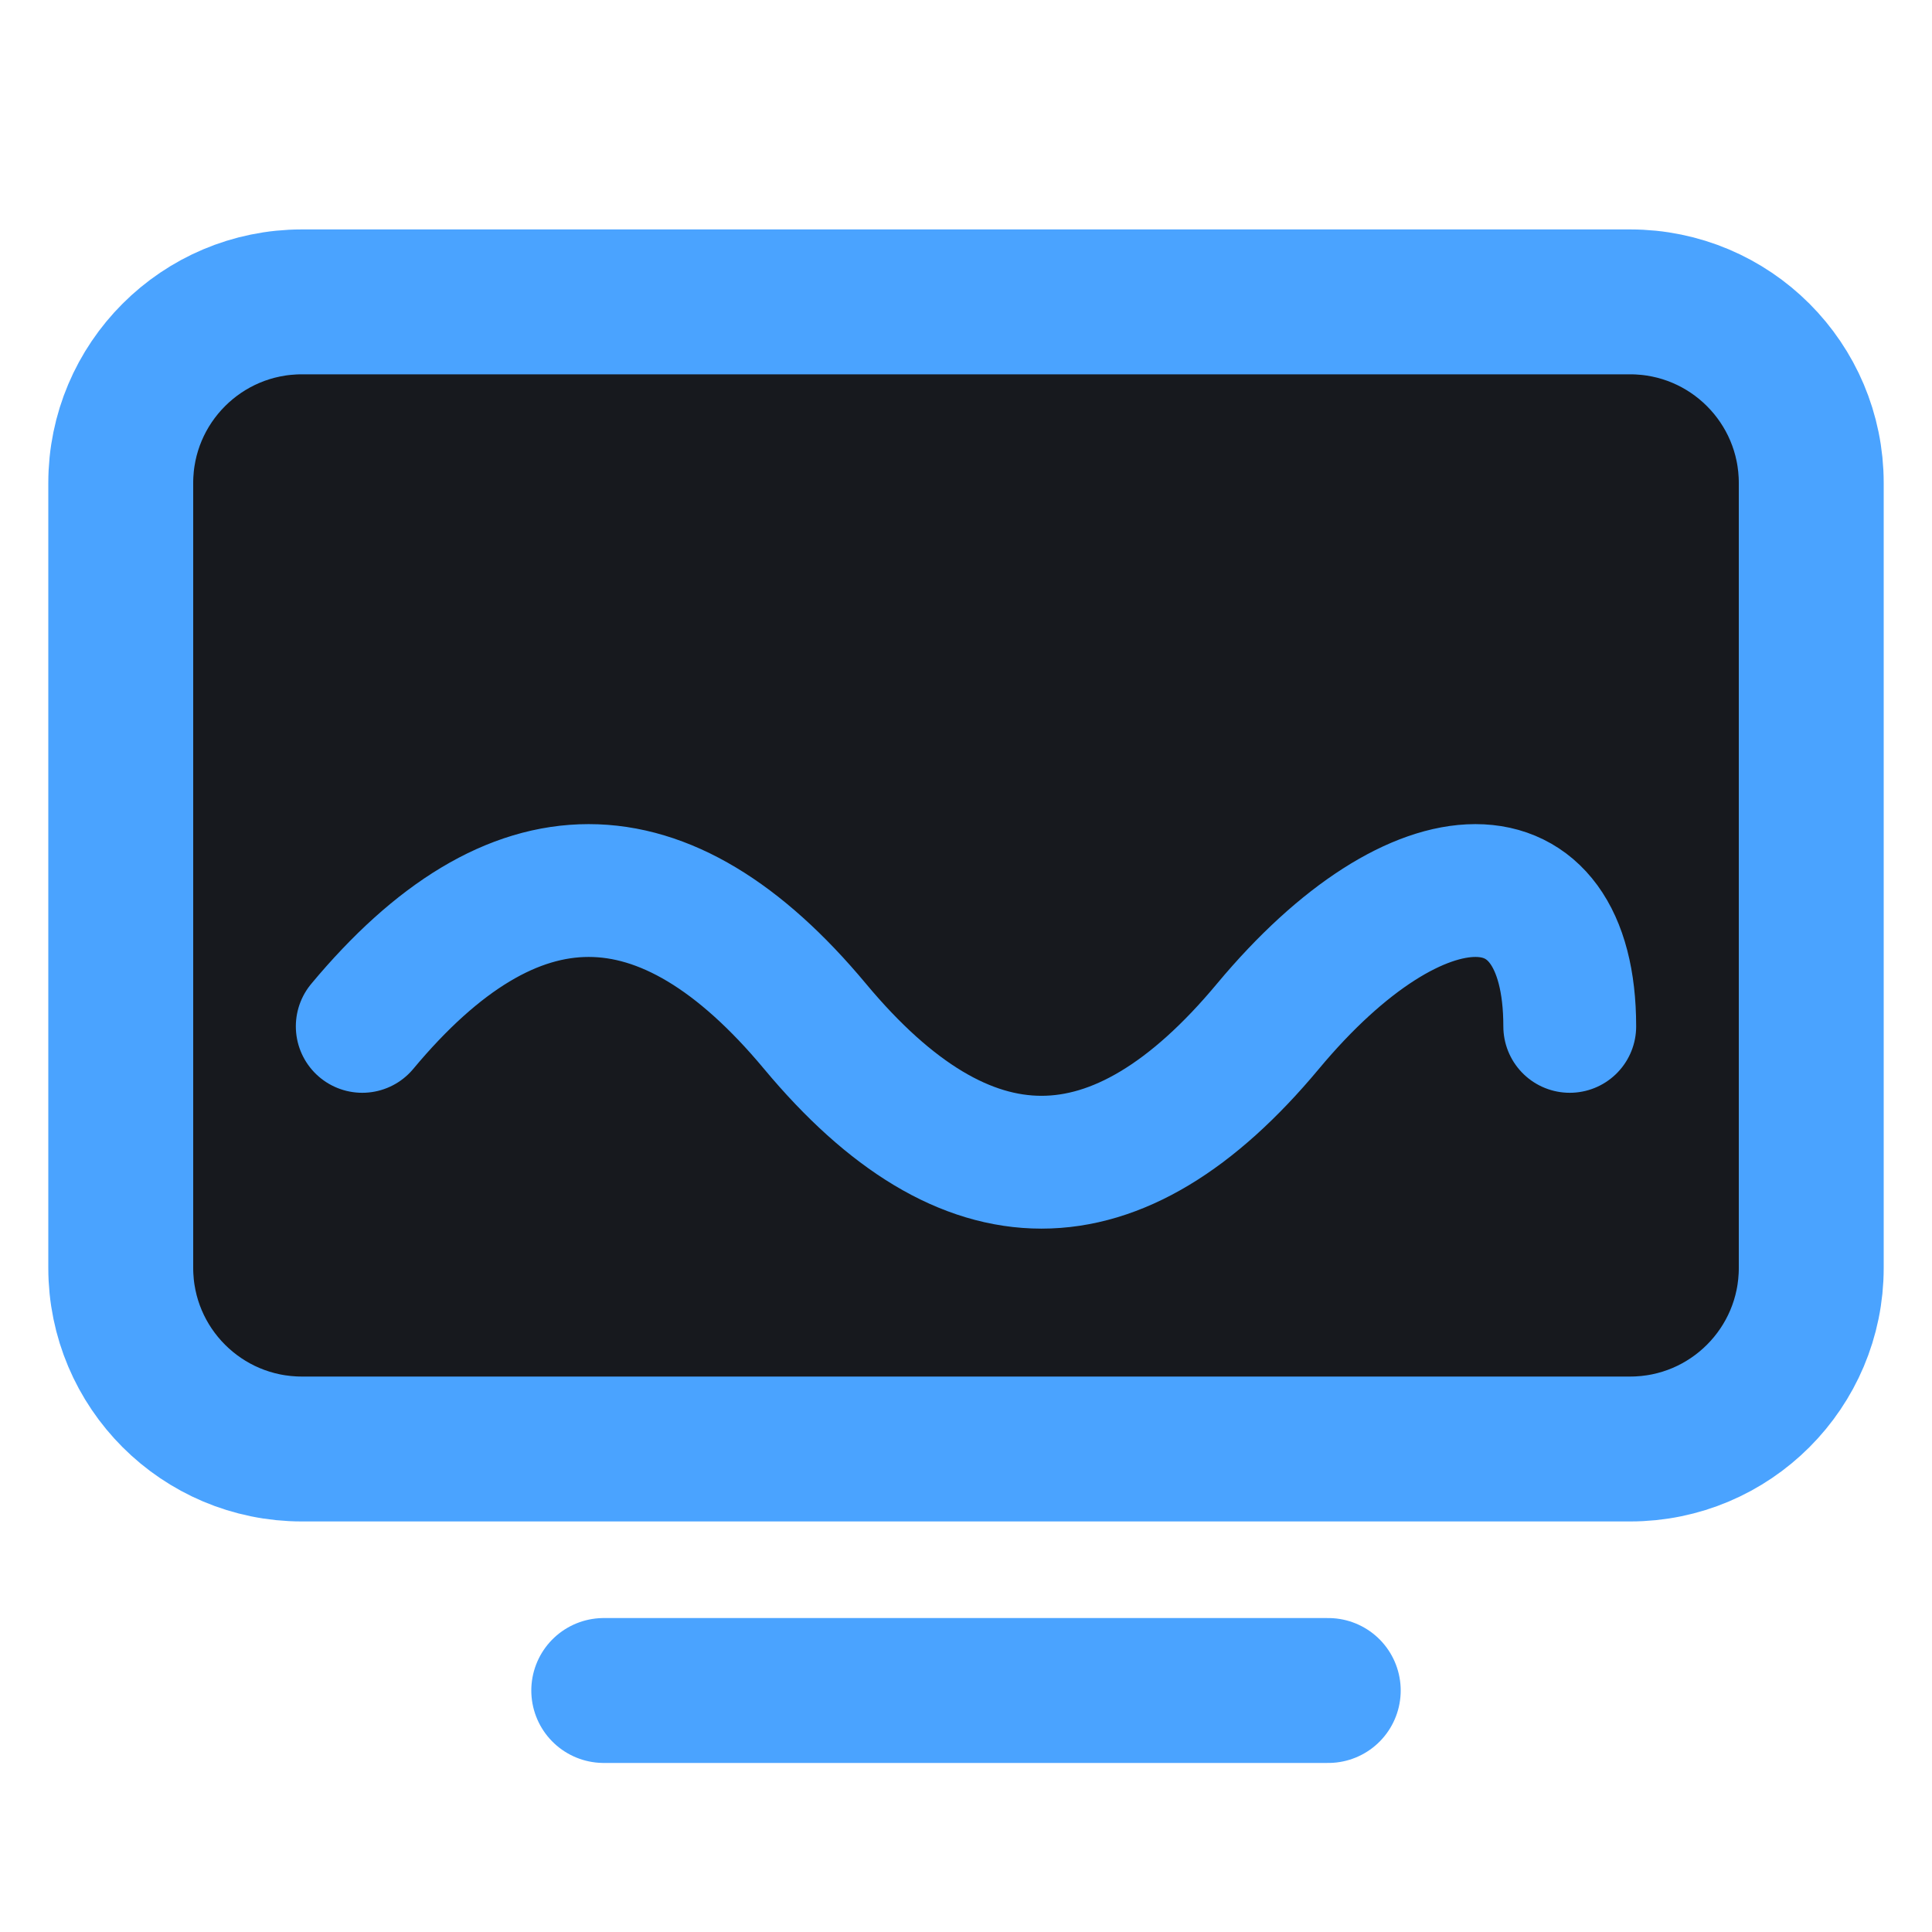
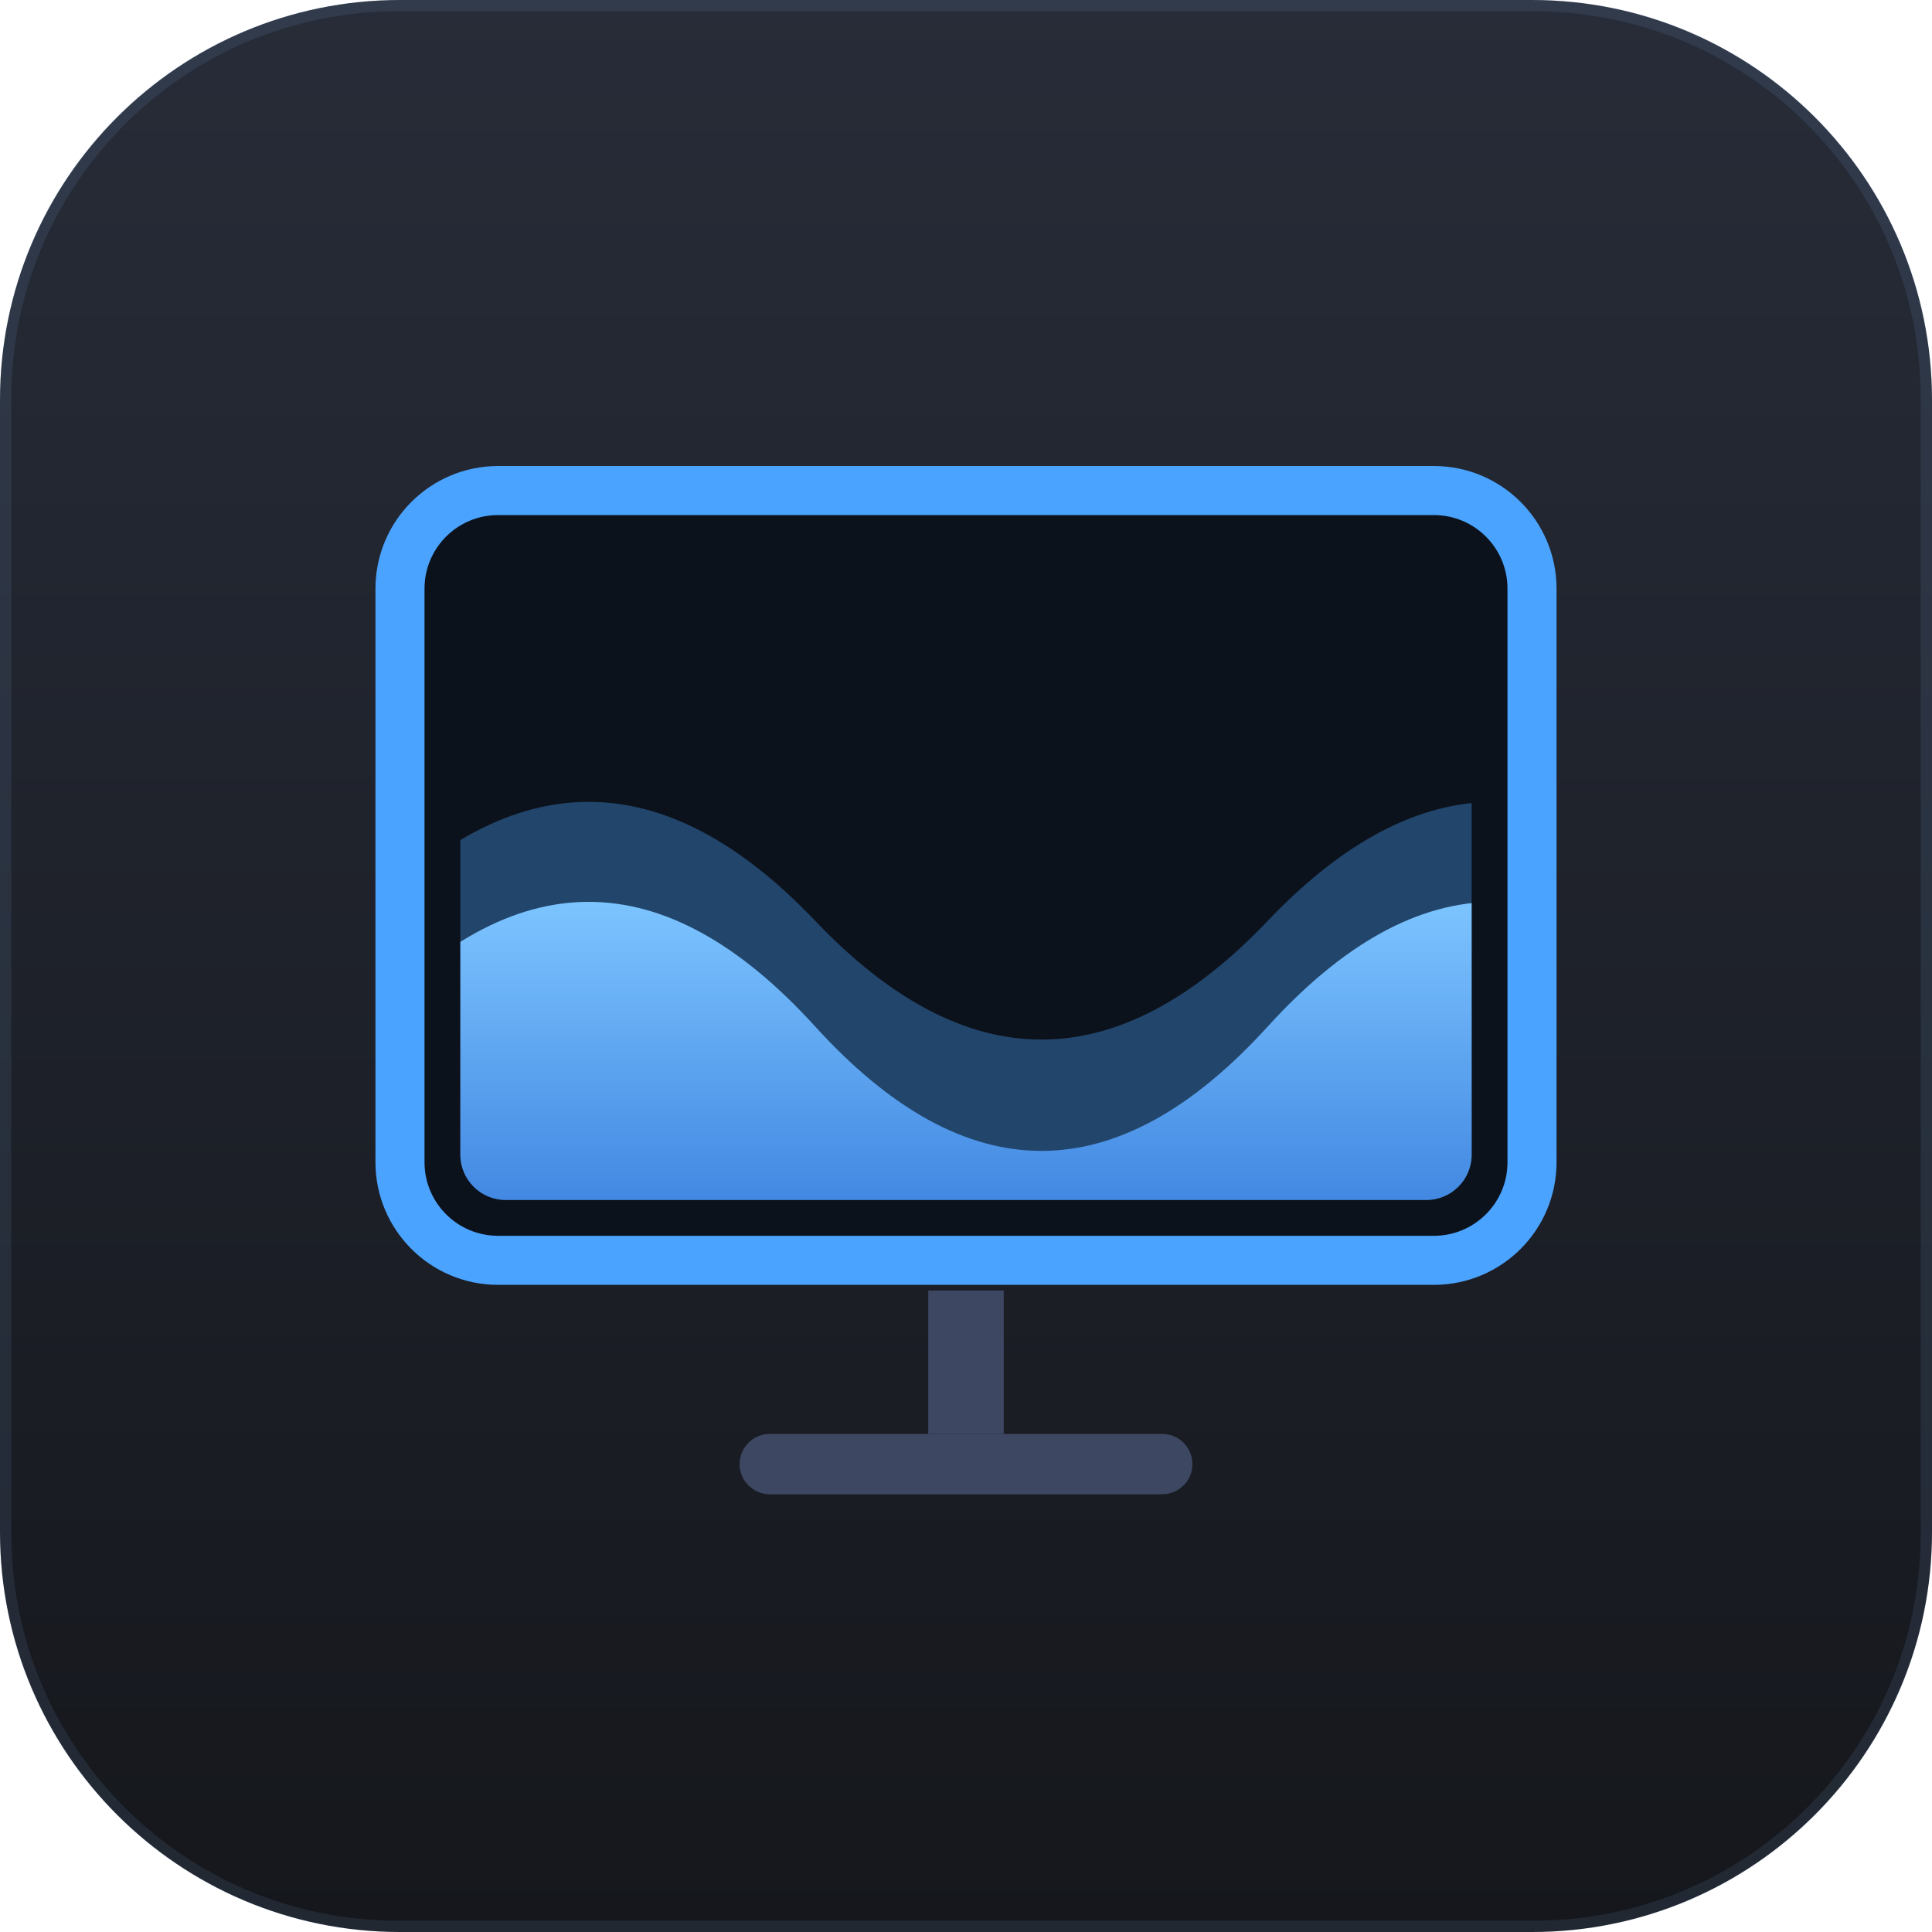
- <svg xmlns="http://www.w3.org/2000/svg" viewBox="0 0 32 32" width="32" height="32">
-   <rect x="2" y="5" width="28" height="19" rx="3" fill="#17191e" stroke="#4aa3ff" stroke-width="2.4" />
-   <path d="M6 17c2.5-3 5-3 7.5 0s5 3 7.5 0 5-3 5 0" fill="none" stroke="#4aa3ff" stroke-width="2.2" stroke-linecap="round" />
-   <path d="M10 28h12" stroke="#4aa3ff" stroke-width="2.4" stroke-linecap="round" />
+ <svg xmlns="http://www.w3.org/2000/svg" viewBox="0 0 512 512" width="32" height="32">
+   <defs>
+     <linearGradient id="bg" x1="0" y1="0" x2="0" y2="1">
+       <stop offset="0" stop-color="#272c38" />
+       <stop offset="1" stop-color="#15171c" />
+     </linearGradient>
+     <linearGradient id="water" x1="0" y1="0" x2="0" y2="1">
+       <stop offset="0" stop-color="#7cc4ff" />
+       <stop offset="1" stop-color="#2a6fd6" />
+     </linearGradient>
+     <clipPath id="scr">
+       <rect x="122" y="146" width="268" height="172" rx="12" />
+     </clipPath>
+   </defs>
+   <rect width="512" height="512" rx="106" fill="url(#bg)" />
+   <rect x="1.5" y="1.5" width="509" height="509" rx="104" fill="none" stroke="#8fc7ff" stroke-opacity="0.10" stroke-width="3" />
+   <rect x="106" y="130" width="300" height="204" rx="26" fill="#0c121c" stroke="#4aa3ff" stroke-width="13" />
+   <g clip-path="url(#scr)">
+     <path d="M96 244 c40-42 80-42 120 0 s80 42 120 0 80-42 120 0 v90 H96 Z" fill="#4aa3ff" opacity="0.35" />
+     <path d="M96 272 c40-44 80-44 120 0 s80 44 120 0 80-44 120 0 v80 H96 Z" fill="url(#water)" />
+   </g>
+   <rect x="246" y="342" width="20" height="38" fill="#3d4761" />
+   <rect x="196" y="380" width="120" height="16" rx="8" fill="#3d4761" />
</svg>
